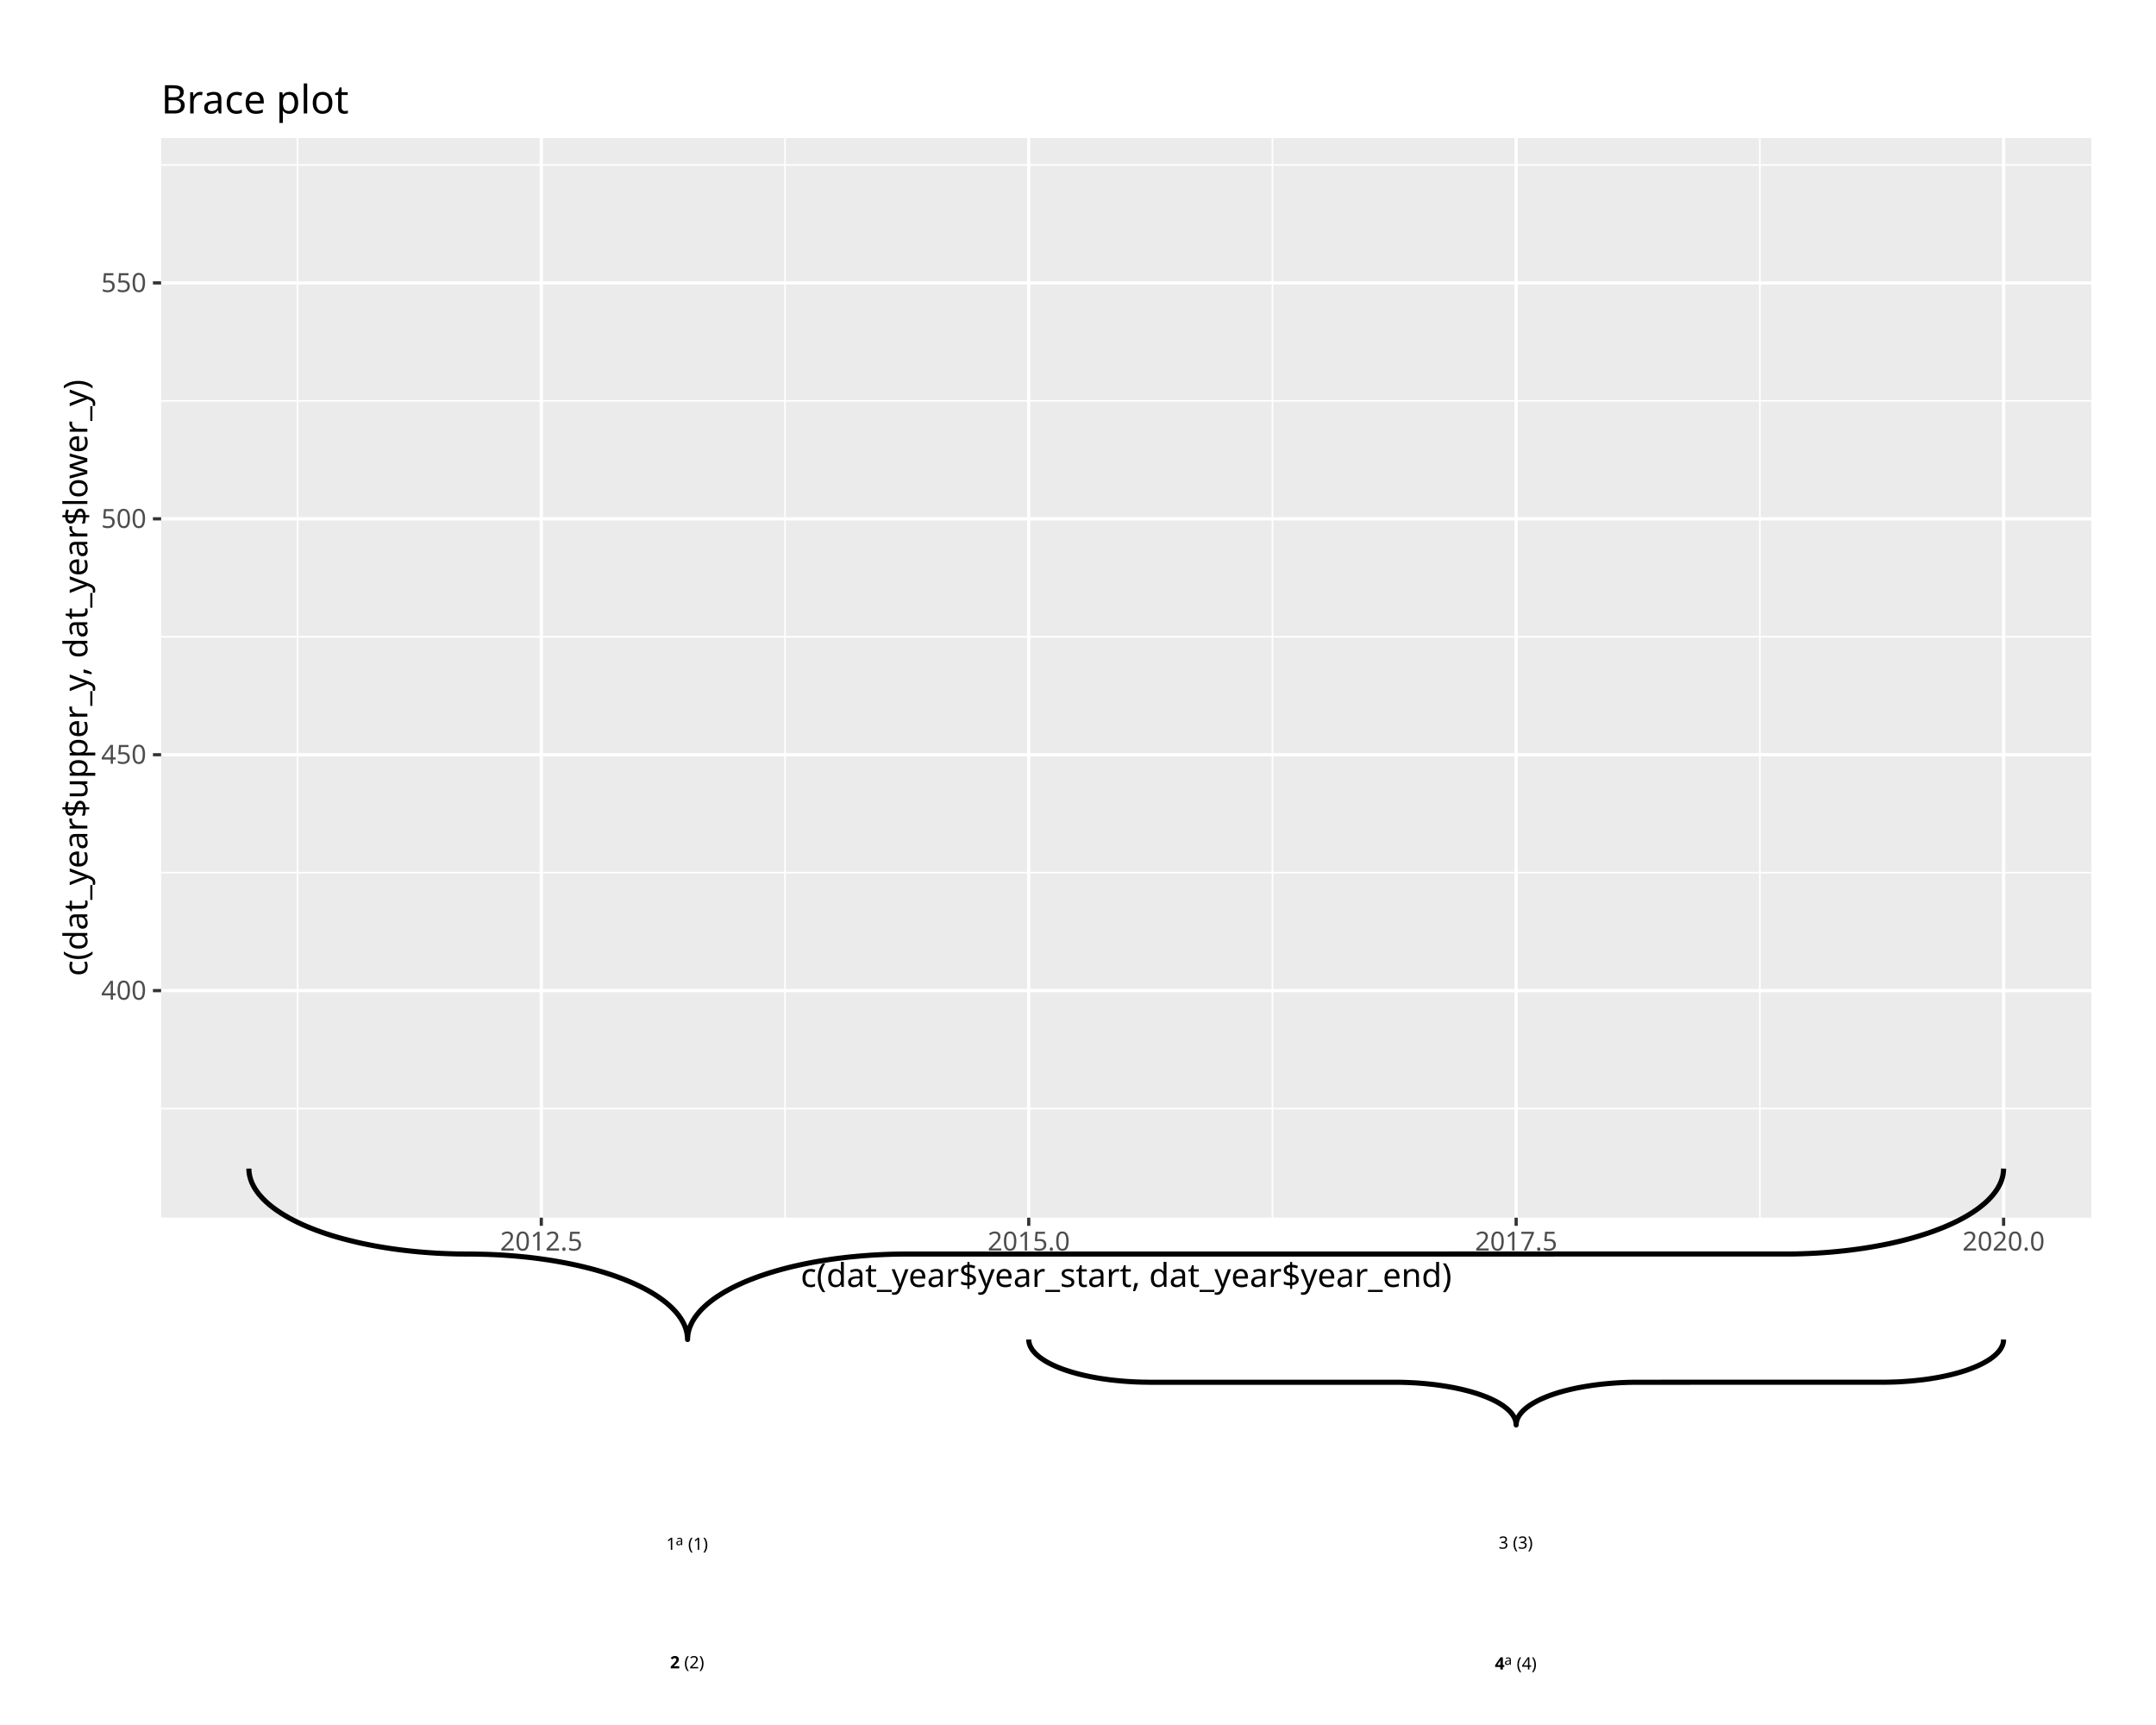
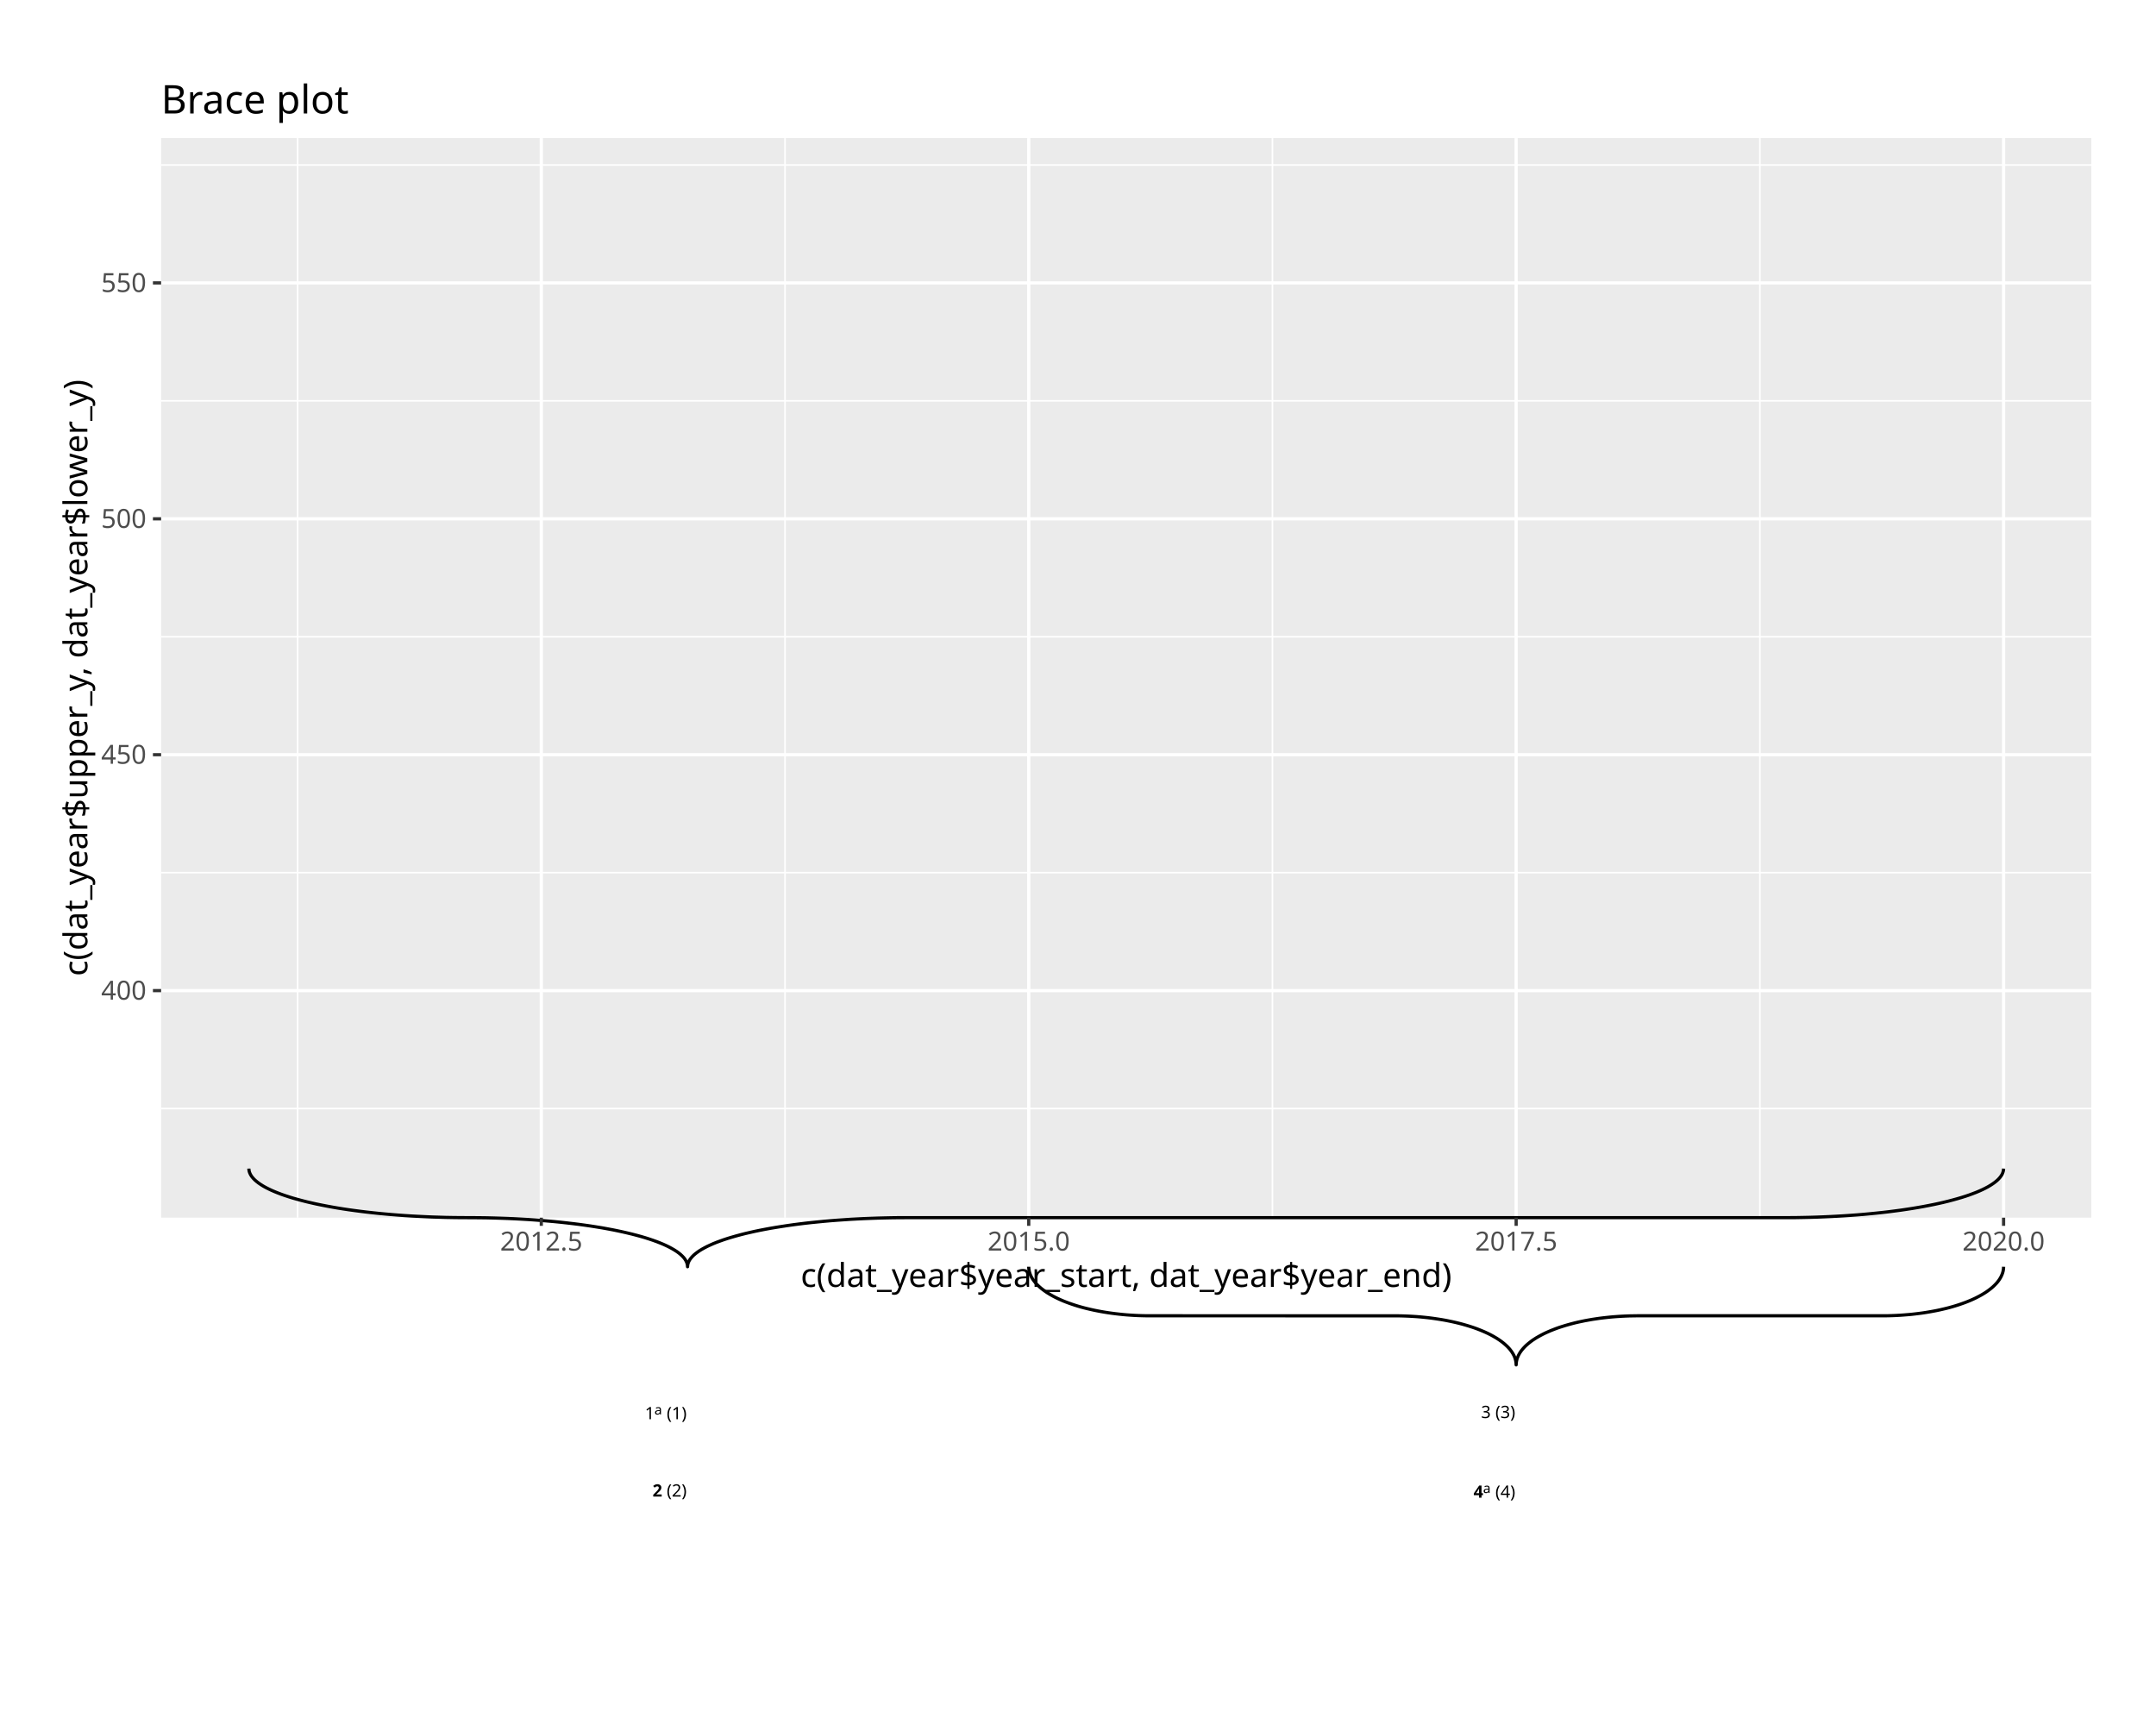
<svg xmlns="http://www.w3.org/2000/svg" class="svglite" data-engine-version="2.0" width="720.00pt" height="576.00pt" viewBox="0 0 720.00 576.00">
  <defs>
    <style type="text/css">
    .svglite line, .svglite polyline, .svglite polygon, .svglite path, .svglite rect, .svglite circle {
      fill: none;
      stroke: #000000;
      stroke-linecap: round;
      stroke-linejoin: round;
      stroke-miterlimit: 10.00;
    }
  </style>
  </defs>
  <rect width="100%" height="100%" style="stroke: none; fill: #FFFFFF;" />
  <defs>
    <clipPath id="cpMC4wMHw3MjAuMDB8MC4wMHw1NzYuMDA=">
      <rect x="0.00" y="0.00" width="720.00" height="576.00" />
    </clipPath>
  </defs>
  <g clip-path="url(#cpMC4wMHw3MjAuMDB8MC4wMHw1NzYuMDA=)">
    <rect x="-0" y="0.00" width="720.00" height="576.00" style="stroke-width: 1.07; stroke: #FFFFFF; fill: #FFFFFF;" />
    <rect x="53.81" y="46.10" width="644.59" height="360.49" style="stroke-width: 1.07; stroke: none; fill: #EBEBEB;" />
    <polyline points="53.81,370.16 698.40,370.16 " style="stroke-width: 0.53; stroke: #FFFFFF; stroke-linecap: butt;" />
    <polyline points="53.81,291.39 698.40,291.39 " style="stroke-width: 0.53; stroke: #FFFFFF; stroke-linecap: butt;" />
    <polyline points="53.81,212.62 698.40,212.62 " style="stroke-width: 0.53; stroke: #FFFFFF; stroke-linecap: butt;" />
    <polyline points="53.81,133.85 698.40,133.85 " style="stroke-width: 0.53; stroke: #FFFFFF; stroke-linecap: butt;" />
    <polyline points="53.81,55.09 698.40,55.09 " style="stroke-width: 0.53; stroke: #FFFFFF; stroke-linecap: butt;" />
    <polyline points="99.39,406.59 99.39,46.10 " style="stroke-width: 0.53; stroke: #FFFFFF; stroke-linecap: butt;" />
    <polyline points="262.16,406.59 262.16,46.10 " style="stroke-width: 0.53; stroke: #FFFFFF; stroke-linecap: butt;" />
    <polyline points="424.94,406.59 424.94,46.10 " style="stroke-width: 0.53; stroke: #FFFFFF; stroke-linecap: butt;" />
    <polyline points="587.71,406.59 587.71,46.10 " style="stroke-width: 0.53; stroke: #FFFFFF; stroke-linecap: butt;" />
    <polyline points="53.81,330.78 698.40,330.78 " style="stroke-width: 1.07; stroke: #FFFFFF; stroke-linecap: butt;" />
    <polyline points="53.81,252.01 698.40,252.01 " style="stroke-width: 1.07; stroke: #FFFFFF; stroke-linecap: butt;" />
    <polyline points="53.81,173.24 698.40,173.24 " style="stroke-width: 1.07; stroke: #FFFFFF; stroke-linecap: butt;" />
    <polyline points="53.81,94.47 698.40,94.47 " style="stroke-width: 1.07; stroke: #FFFFFF; stroke-linecap: butt;" />
    <polyline points="180.77,406.59 180.77,46.10 " style="stroke-width: 1.07; stroke: #FFFFFF; stroke-linecap: butt;" />
    <polyline points="343.55,406.59 343.55,46.10 " style="stroke-width: 1.07; stroke: #FFFFFF; stroke-linecap: butt;" />
    <polyline points="506.32,406.59 506.32,46.10 " style="stroke-width: 1.07; stroke: #FFFFFF; stroke-linecap: butt;" />
    <polyline points="669.10,406.59 669.10,46.10 " style="stroke-width: 1.07; stroke: #FFFFFF; stroke-linecap: butt;" />
-     <polyline points="83.11,390.21 83.12,390.66 83.19,391.56 83.34,392.46 83.56,393.35 83.85,394.25 84.21,395.14 84.65,396.02 85.15,396.90 85.73,397.77 86.38,398.64 87.10,399.49 87.88,400.34 88.74,401.18 89.66,402.00 90.65,402.82 91.71,403.62 92.83,404.41 94.01,405.18 95.25,405.94 96.56,406.69 97.92,407.41 99.35,408.12 100.83,408.82 102.36,409.49 103.95,410.14 105.59,410.78 107.29,411.39 109.03,411.99 110.82,412.56 112.65,413.11 114.53,413.63 116.45,414.13 118.41,414.61 120.40,415.07 122.44,415.50 124.50,415.90 126.60,416.28 128.73,416.63 130.88,416.96 133.06,417.26 135.27,417.53 137.49,417.78 139.74,418.00 142.00,418.19 144.27,418.35 146.56,418.49 148.85,418.59 151.16,418.67 153.47,418.72 155.78,418.74 158.09,418.75 160.40,418.79 162.71,418.85 165.01,418.94 167.30,419.06 169.58,419.21 171.85,419.39 174.10,419.59 176.34,419.82 178.55,420.08 180.74,420.37 182.91,420.68 185.05,421.02 187.17,421.39 189.25,421.78 191.30,422.20 193.32,422.64 195.29,423.11 197.23,423.60 199.13,424.11 200.99,424.65 202.80,425.21 204.56,425.79 206.28,426.40 207.95,427.02 209.56,427.67 211.13,428.33 212.63,429.01 214.09,429.71 215.48,430.43 216.82,431.17 218.09,431.92 219.31,432.69 220.46,433.47 221.54,434.26 222.57,435.07 223.52,435.89 224.41,436.72 225.23,437.57 225.99,438.42 226.67,439.28 227.28,440.15 227.82,441.02 228.30,441.90 228.70,442.79 229.02,443.68 229.28,444.58 229.46,445.48 229.57,446.38 229.61,447.28 229.61,447.28 229.62,446.83 229.69,445.93 229.83,445.03 230.05,444.13 230.34,443.24 230.71,442.35 231.14,441.46 231.65,440.58 232.23,439.71 232.88,438.85 233.59,437.99 234.38,437.14 235.24,436.31 236.16,435.48 237.15,434.67 238.20,433.86 239.32,433.07 240.51,432.30 241.75,431.54 243.06,430.80 244.42,430.07 245.85,429.36 247.33,428.67 248.86,427.99 250.45,427.34 252.09,426.71 253.78,426.09 255.53,425.50 257.31,424.93 259.15,424.38 261.03,423.85 262.94,423.35 264.90,422.87 266.90,422.42 268.93,421.99 271.00,421.58 273.10,421.20 275.23,420.85 277.38,420.52 279.56,420.22 281.77,419.95 283.99,419.70 286.23,419.49 288.49,419.30 290.77,419.13 293.06,419.00 295.35,418.89 297.66,418.81 299.97,418.76 302.28,418.74 597.59,418.73 599.90,418.70 602.20,418.63 604.50,418.54 606.80,418.42 609.08,418.27 611.34,418.10 613.60,417.89 615.83,417.66 618.05,417.40 620.24,417.11 622.41,416.80 624.55,416.46 626.66,416.09 628.74,415.70 630.79,415.29 632.81,414.84 634.79,414.38 636.73,413.89 638.62,413.37 640.48,412.83 642.29,412.27 644.06,411.69 645.77,411.09 647.44,410.46 649.06,409.82 650.62,409.15 652.13,408.47 653.58,407.77 654.97,407.05 656.31,406.32 657.59,405.56 658.80,404.80 659.95,404.02 661.04,403.22 662.06,402.41 663.02,401.59 663.91,400.76 664.73,399.92 665.48,399.07 666.16,398.21 666.78,397.34 667.32,396.46 667.79,395.58 668.19,394.69 668.52,393.80 668.77,392.91 668.95,392.01 669.06,391.11 669.10,390.21 669.10,390.21 " style="stroke-width: 1.71; stroke-linecap: butt;" />
-     <polyline points="343.55,447.28 343.55,447.50 343.59,447.95 343.68,448.40 343.80,448.85 343.96,449.30 344.16,449.74 344.40,450.19 344.68,450.63 345.01,451.06 345.37,451.49 345.77,451.92 346.20,452.35 346.68,452.76 347.19,453.18 347.74,453.58 348.33,453.99 348.95,454.38 349.60,454.77 350.30,455.15 351.02,455.52 351.78,455.88 352.57,456.24 353.39,456.58 354.25,456.92 355.13,457.25 356.04,457.56 356.98,457.87 357.95,458.17 358.94,458.45 359.96,458.73 361.00,458.99 362.07,459.24 363.16,459.48 364.27,459.71 365.40,459.92 366.55,460.13 367.71,460.32 368.89,460.49 370.09,460.66 371.30,460.81 372.53,460.94 373.76,461.06 375.01,461.17 376.26,461.27 377.53,461.35 378.80,461.42 380.07,461.47 381.35,461.51 382.64,461.53 383.92,461.55 466.59,461.55 467.88,461.57 469.16,461.60 470.44,461.65 471.71,461.71 472.98,461.78 474.24,461.87 475.49,461.97 476.73,462.09 477.96,462.22 479.18,462.36 480.38,462.52 481.57,462.69 482.75,462.87 483.90,463.07 485.04,463.27 486.16,463.49 487.26,463.73 488.34,463.97 489.39,464.23 490.43,464.50 491.43,464.78 492.41,465.07 493.37,465.37 494.29,465.68 495.19,466.01 496.06,466.34 496.90,466.68 497.70,467.03 498.48,467.39 499.22,467.76 499.93,468.13 500.60,468.52 501.24,468.91 501.85,469.31 502.41,469.71 502.94,470.12 503.44,470.54 503.90,470.96 504.31,471.38 504.69,471.81 505.03,472.25 505.33,472.69 505.60,473.13 505.82,473.57 506.00,474.02 506.14,474.46 506.24,474.91 506.30,475.36 506.32,475.81 506.32,475.81 506.33,475.59 506.37,475.14 506.45,474.69 506.57,474.24 506.73,473.79 506.94,473.35 507.18,472.91 507.46,472.47 507.78,472.03 508.14,471.60 508.54,471.17 508.98,470.75 509.45,470.33 509.97,469.91 510.52,469.51 511.10,469.11 511.72,468.71 512.38,468.33 513.07,467.95 513.80,467.57 514.56,467.21 515.35,466.86 516.17,466.51 517.02,466.17 517.91,465.84 518.82,465.53 519.76,465.22 520.72,464.92 521.72,464.64 522.74,464.36 523.78,464.10 524.85,463.85 525.93,463.61 527.04,463.38 528.17,463.17 529.32,462.97 530.49,462.78 531.67,462.60 532.87,462.44 534.08,462.29 535.30,462.15 536.54,462.03 537.78,461.92 539.04,461.82 540.30,461.74 541.57,461.67 542.85,461.62 544.13,461.58 545.41,461.56 546.70,461.55 629.37,461.54 630.65,461.52 631.94,461.49 633.21,461.45 634.49,461.39 635.75,461.31 637.01,461.22 638.27,461.12 639.51,461.00 640.74,460.87 641.96,460.73 643.16,460.58 644.35,460.41 645.52,460.22 646.68,460.03 647.82,459.82 648.94,459.60 650.04,459.36 651.11,459.12 652.17,458.86 653.20,458.59 654.21,458.31 655.19,458.02 656.14,457.72 657.07,457.41 657.97,457.08 658.83,456.75 659.67,456.41 660.48,456.06 661.25,455.70 661.99,455.33 662.70,454.96 663.38,454.57 664.02,454.18 664.62,453.79 665.19,453.38 665.72,452.97 666.21,452.56 666.67,452.13 667.09,451.71 667.47,451.28 667.81,450.84 668.11,450.41 668.37,449.96 668.59,449.52 668.78,449.08 668.92,448.63 669.02,448.18 669.08,447.73 669.10,447.28 669.10,447.28 " style="stroke-width: 1.71; stroke-linecap: butt;" />
-     <text x="222.49" y="517.52" style="font-size: 5.69px; font-family: sans;" textLength="3.17px" lengthAdjust="spacingAndGlyphs">1</text>
-     <text x="225.65" y="515.96" style="font-size: 4.55px; font-family: sans;" textLength="2.53px" lengthAdjust="spacingAndGlyphs">a</text>
-     <text x="229.77" y="517.52" style="font-size: 5.69px; font-family: sans;" textLength="6.95px" lengthAdjust="spacingAndGlyphs">(1)</text>
-     <text x="223.76" y="557.08" style="font-size: 5.69px; font-weight: bold; font-family: sans;" textLength="3.17px" lengthAdjust="spacingAndGlyphs">2</text>
-     <text x="228.50" y="557.08" style="font-size: 5.69px; font-family: sans;" textLength="6.95px" lengthAdjust="spacingAndGlyphs">(2)</text>
-     <text x="500.47" y="517.13" style="font-size: 5.69px; font-family: sans;" textLength="3.17px" lengthAdjust="spacingAndGlyphs">3</text>
-     <text x="505.22" y="517.13" style="font-size: 5.69px; font-family: sans;" textLength="6.95px" lengthAdjust="spacingAndGlyphs">(3)</text>
-     <text x="499.21" y="557.47" style="font-size: 5.69px; font-weight: bold; font-family: sans;" textLength="3.17px" lengthAdjust="spacingAndGlyphs">4</text>
-     <text x="502.37" y="555.91" style="font-size: 4.55px; font-family: sans;" textLength="2.53px" lengthAdjust="spacingAndGlyphs">a</text>
-     <text x="506.49" y="557.47" style="font-size: 5.69px; font-family: sans;" textLength="6.95px" lengthAdjust="spacingAndGlyphs">(4)</text>
+     <polyline points="83.11,390.21 83.12,390.46 83.19,390.98 83.34,391.50 83.56,392.01 83.85,392.53 84.21,393.04 84.65,393.55 85.15,394.05 85.73,394.55 86.38,395.05 87.10,395.54 87.88,396.03 88.74,396.51 89.66,396.98 90.65,397.45 91.71,397.91 92.83,398.36 94.01,398.81 95.25,399.24 96.56,399.67 97.92,400.09 99.35,400.49 100.83,400.89 102.36,401.28 103.95,401.65 105.59,402.02 107.29,402.37 109.03,402.71 110.82,403.04 112.65,403.36 114.53,403.66 116.45,403.95 118.41,404.22 120.40,404.48 122.44,404.73 124.50,404.96 126.60,405.18 128.73,405.38 130.88,405.57 133.06,405.74 135.27,405.90 137.49,406.04 139.74,406.16 142.00,406.27 144.27,406.37 146.56,406.44 148.85,406.51 151.16,406.55 153.47,406.58 155.78,406.59 158.09,406.60 160.40,406.62 162.71,406.65 165.01,406.71 167.30,406.78 169.58,406.86 171.85,406.96 174.10,407.08 176.34,407.21 178.55,407.36 180.74,407.53 182.91,407.71 185.05,407.90 187.17,408.11 189.25,408.34 191.30,408.58 193.32,408.83 195.29,409.10 197.23,409.38 199.13,409.68 200.99,409.98 202.80,410.31 204.56,410.64 206.28,410.99 207.95,411.35 209.56,411.72 211.13,412.10 212.63,412.49 214.09,412.89 215.48,413.30 216.82,413.73 218.09,414.16 219.31,414.60 220.46,415.05 221.54,415.50 222.57,415.97 223.52,416.44 224.41,416.92 225.23,417.40 225.99,417.89 226.67,418.38 227.28,418.88 227.82,419.39 228.30,419.89 228.70,420.40 229.02,420.91 229.28,421.43 229.46,421.94 229.57,422.46 229.61,422.98 229.61,422.98 229.62,422.72 229.69,422.20 229.83,421.69 230.05,421.17 230.34,420.66 230.71,420.15 231.14,419.64 231.65,419.13 232.23,418.63 232.88,418.14 233.59,417.64 234.38,417.16 235.24,416.68 236.16,416.20 237.15,415.74 238.20,415.27 239.32,414.82 240.51,414.38 241.75,413.94 243.06,413.51 244.42,413.10 245.85,412.69 247.33,412.29 248.86,411.90 250.45,411.53 252.09,411.16 253.78,410.81 255.53,410.47 257.31,410.14 259.15,409.83 261.03,409.53 262.94,409.24 264.90,408.96 266.90,408.70 268.93,408.45 271.00,408.22 273.10,408.01 275.23,407.80 277.38,407.61 279.56,407.44 281.77,407.29 283.99,407.14 286.23,407.02 288.49,406.91 290.77,406.82 293.06,406.74 295.35,406.68 297.66,406.63 299.97,406.60 302.28,406.59 597.59,406.59 599.90,406.57 602.20,406.53 604.50,406.48 606.80,406.41 609.08,406.32 611.34,406.22 613.60,406.10 615.83,405.97 618.05,405.82 620.24,405.66 622.41,405.48 624.55,405.28 626.66,405.07 628.74,404.85 630.79,404.61 632.81,404.35 634.79,404.09 636.73,403.80 638.62,403.51 640.48,403.20 642.29,402.88 644.06,402.54 645.77,402.20 647.44,401.84 649.06,401.47 650.62,401.09 652.13,400.69 653.58,400.29 654.97,399.88 656.31,399.46 657.59,399.03 658.80,398.58 659.95,398.14 661.04,397.68 662.06,397.22 663.02,396.74 663.91,396.27 664.73,395.78 665.48,395.29 666.16,394.80 666.78,394.30 667.32,393.80 667.79,393.29 668.19,392.78 668.52,392.27 668.77,391.76 668.95,391.24 669.06,390.72 669.10,390.21 669.10,390.21 " style="stroke-width: 1.07; stroke-linecap: butt;" />
+     <polyline points="343.55,422.98 343.55,423.24 343.59,423.75 343.68,424.27 343.80,424.78 343.96,425.30 344.16,425.81 344.40,426.32 344.68,426.82 345.01,427.32 345.37,427.82 345.77,428.31 346.20,428.80 346.68,429.28 347.19,429.75 347.74,430.22 348.33,430.68 348.95,431.13 349.60,431.58 350.30,432.01 351.02,432.44 351.78,432.86 352.57,433.27 353.39,433.66 354.25,434.05 355.13,434.43 356.04,434.79 356.98,435.14 357.95,435.48 358.94,435.81 359.96,436.13 361.00,436.43 362.07,436.72 363.16,436.99 364.27,437.25 365.40,437.50 366.55,437.73 367.71,437.95 368.89,438.15 370.09,438.34 371.30,438.51 372.53,438.67 373.76,438.81 375.01,438.94 376.26,439.05 377.53,439.14 378.80,439.22 380.07,439.28 381.35,439.32 382.64,439.35 383.92,439.36 466.59,439.37 467.88,439.39 469.16,439.43 470.44,439.48 471.71,439.55 472.98,439.63 474.24,439.73 475.49,439.85 476.73,439.98 477.96,440.13 479.18,440.30 480.38,440.48 481.57,440.67 482.75,440.88 483.90,441.11 485.04,441.35 486.16,441.60 487.26,441.87 488.34,442.15 489.39,442.45 490.43,442.76 491.43,443.08 492.41,443.41 493.37,443.76 494.29,444.12 495.19,444.49 496.06,444.87 496.90,445.26 497.70,445.66 498.48,446.08 499.22,446.50 499.93,446.93 500.60,447.37 501.24,447.82 501.85,448.28 502.41,448.74 502.94,449.21 503.44,449.69 503.90,450.17 504.31,450.66 504.69,451.16 505.03,451.65 505.33,452.16 505.60,452.66 505.82,453.17 506.00,453.69 506.14,454.20 506.24,454.72 506.30,455.23 506.32,455.75 506.32,455.75 506.33,455.49 506.37,454.97 506.45,454.46 506.57,453.94 506.73,453.43 506.94,452.92 507.18,452.41 507.46,451.91 507.78,451.40 508.14,450.91 508.54,450.42 508.98,449.93 509.45,449.45 509.97,448.97 510.52,448.51 511.10,448.05 511.72,447.59 512.38,447.15 513.07,446.71 513.80,446.29 514.56,445.87 515.35,445.46 516.17,445.06 517.02,444.68 517.91,444.30 518.82,443.94 519.76,443.58 520.72,443.24 521.72,442.92 522.74,442.60 523.78,442.30 524.85,442.01 525.93,441.73 527.04,441.47 528.17,441.23 529.32,440.99 530.49,440.78 531.67,440.57 532.87,440.39 534.08,440.21 535.30,440.06 536.54,439.92 537.78,439.79 539.04,439.68 540.30,439.59 541.57,439.51 542.85,439.45 544.13,439.40 545.41,439.38 546.70,439.36 629.37,439.36 630.65,439.34 631.94,439.30 633.21,439.25 634.49,439.18 635.75,439.09 637.01,438.99 638.27,438.88 639.51,438.74 640.74,438.59 641.96,438.43 643.16,438.25 644.35,438.05 645.52,437.84 646.68,437.62 647.82,437.38 648.94,437.12 650.04,436.86 651.11,436.58 652.17,436.28 653.20,435.97 654.21,435.65 655.19,435.31 656.14,434.97 657.07,434.61 657.97,434.24 658.83,433.86 659.67,433.47 660.48,433.06 661.25,432.65 661.99,432.23 662.70,431.80 663.38,431.36 664.02,430.91 664.62,430.45 665.19,429.99 665.72,429.52 666.21,429.04 666.67,428.56 667.09,428.07 667.47,427.57 667.81,427.07 668.11,426.57 668.37,426.06 668.59,425.55 668.78,425.04 668.92,424.53 669.02,424.01 669.08,423.50 669.10,422.98 669.10,422.98 " style="stroke-width: 1.07; stroke-linecap: butt;" />
+     <text x="215.37" y="473.89" style="font-size: 5.69px; font-family: sans;" textLength="3.17px" lengthAdjust="spacingAndGlyphs">1</text>
+     <text x="218.54" y="472.33" style="font-size: 4.55px; font-family: sans;" textLength="2.53px" lengthAdjust="spacingAndGlyphs">a</text>
+     <text x="222.65" y="473.89" style="font-size: 5.69px; font-family: sans;" textLength="6.95px" lengthAdjust="spacingAndGlyphs">(1)</text>
+     <text x="217.91" y="499.72" style="font-size: 5.69px; font-weight: bold; font-family: sans;" textLength="3.17px" lengthAdjust="spacingAndGlyphs">2</text>
+     <text x="222.65" y="499.72" style="font-size: 5.69px; font-family: sans;" textLength="6.95px" lengthAdjust="spacingAndGlyphs">(2)</text>
+     <text x="494.62" y="473.50" style="font-size: 5.69px; font-family: sans;" textLength="3.17px" lengthAdjust="spacingAndGlyphs">3</text>
+     <text x="499.37" y="473.50" style="font-size: 5.69px; font-family: sans;" textLength="6.95px" lengthAdjust="spacingAndGlyphs">(3)</text>
+     <text x="492.09" y="500.11" style="font-size: 5.69px; font-weight: bold; font-family: sans;" textLength="3.17px" lengthAdjust="spacingAndGlyphs">4</text>
+     <text x="495.26" y="498.55" style="font-size: 4.55px; font-family: sans;" textLength="2.53px" lengthAdjust="spacingAndGlyphs">a</text>
+     <text x="499.37" y="500.11" style="font-size: 5.69px; font-family: sans;" textLength="6.95px" lengthAdjust="spacingAndGlyphs">(4)</text>
    <text x="48.88" y="333.80" text-anchor="end" style="font-size: 8.80px; fill: #4D4D4D; font-family: sans;" textLength="14.68px" lengthAdjust="spacingAndGlyphs">400</text>
    <text x="48.88" y="255.03" text-anchor="end" style="font-size: 8.80px; fill: #4D4D4D; font-family: sans;" textLength="14.68px" lengthAdjust="spacingAndGlyphs">450</text>
    <text x="48.88" y="176.27" text-anchor="end" style="font-size: 8.80px; fill: #4D4D4D; font-family: sans;" textLength="14.68px" lengthAdjust="spacingAndGlyphs">500</text>
    <text x="48.88" y="97.50" text-anchor="end" style="font-size: 8.80px; fill: #4D4D4D; font-family: sans;" textLength="14.68px" lengthAdjust="spacingAndGlyphs">550</text>
    <polyline points="51.07,330.78 53.81,330.78 " style="stroke-width: 1.07; stroke: #333333; stroke-linecap: butt;" />
    <polyline points="51.07,252.01 53.81,252.01 " style="stroke-width: 1.07; stroke: #333333; stroke-linecap: butt;" />
    <polyline points="51.07,173.24 53.81,173.24 " style="stroke-width: 1.07; stroke: #333333; stroke-linecap: butt;" />
    <polyline points="51.07,94.47 53.81,94.47 " style="stroke-width: 1.07; stroke: #333333; stroke-linecap: butt;" />
    <polyline points="180.77,409.33 180.77,406.59 " style="stroke-width: 1.07; stroke: #333333; stroke-linecap: butt;" />
    <polyline points="343.55,409.33 343.55,406.59 " style="stroke-width: 1.07; stroke: #333333; stroke-linecap: butt;" />
    <polyline points="506.32,409.33 506.32,406.59 " style="stroke-width: 1.07; stroke: #333333; stroke-linecap: butt;" />
    <polyline points="669.10,409.33 669.10,406.59 " style="stroke-width: 1.07; stroke: #333333; stroke-linecap: butt;" />
    <text x="180.77" y="417.58" text-anchor="middle" style="font-size: 8.80px; fill: #4D4D4D; font-family: sans;" textLength="26.92px" lengthAdjust="spacingAndGlyphs">2012.5</text>
    <text x="343.55" y="417.58" text-anchor="middle" style="font-size: 8.80px; fill: #4D4D4D; font-family: sans;" textLength="26.92px" lengthAdjust="spacingAndGlyphs">2015.0</text>
    <text x="506.32" y="417.58" text-anchor="middle" style="font-size: 8.80px; fill: #4D4D4D; font-family: sans;" textLength="26.92px" lengthAdjust="spacingAndGlyphs">2017.5</text>
    <text x="669.10" y="417.58" text-anchor="middle" style="font-size: 8.80px; fill: #4D4D4D; font-family: sans;" textLength="26.92px" lengthAdjust="spacingAndGlyphs">2020.0</text>
    <text x="376.10" y="429.72" text-anchor="middle" style="font-size: 11.00px; font-family: sans;" textLength="211.60px" lengthAdjust="spacingAndGlyphs">c(dat_year$year_start, dat_year$year_end)</text>
    <text transform="translate(29.17,226.35) rotate(-90)" text-anchor="middle" style="font-size: 11.00px; font-family: sans;" textLength="194.48px" lengthAdjust="spacingAndGlyphs">c(dat_year$upper_y, dat_year$lower_y)</text>
    <text x="53.81" y="37.88" style="font-size: 13.20px; font-family: sans;" textLength="59.44px" lengthAdjust="spacingAndGlyphs">Brace plot</text>
  </g>
</svg>
